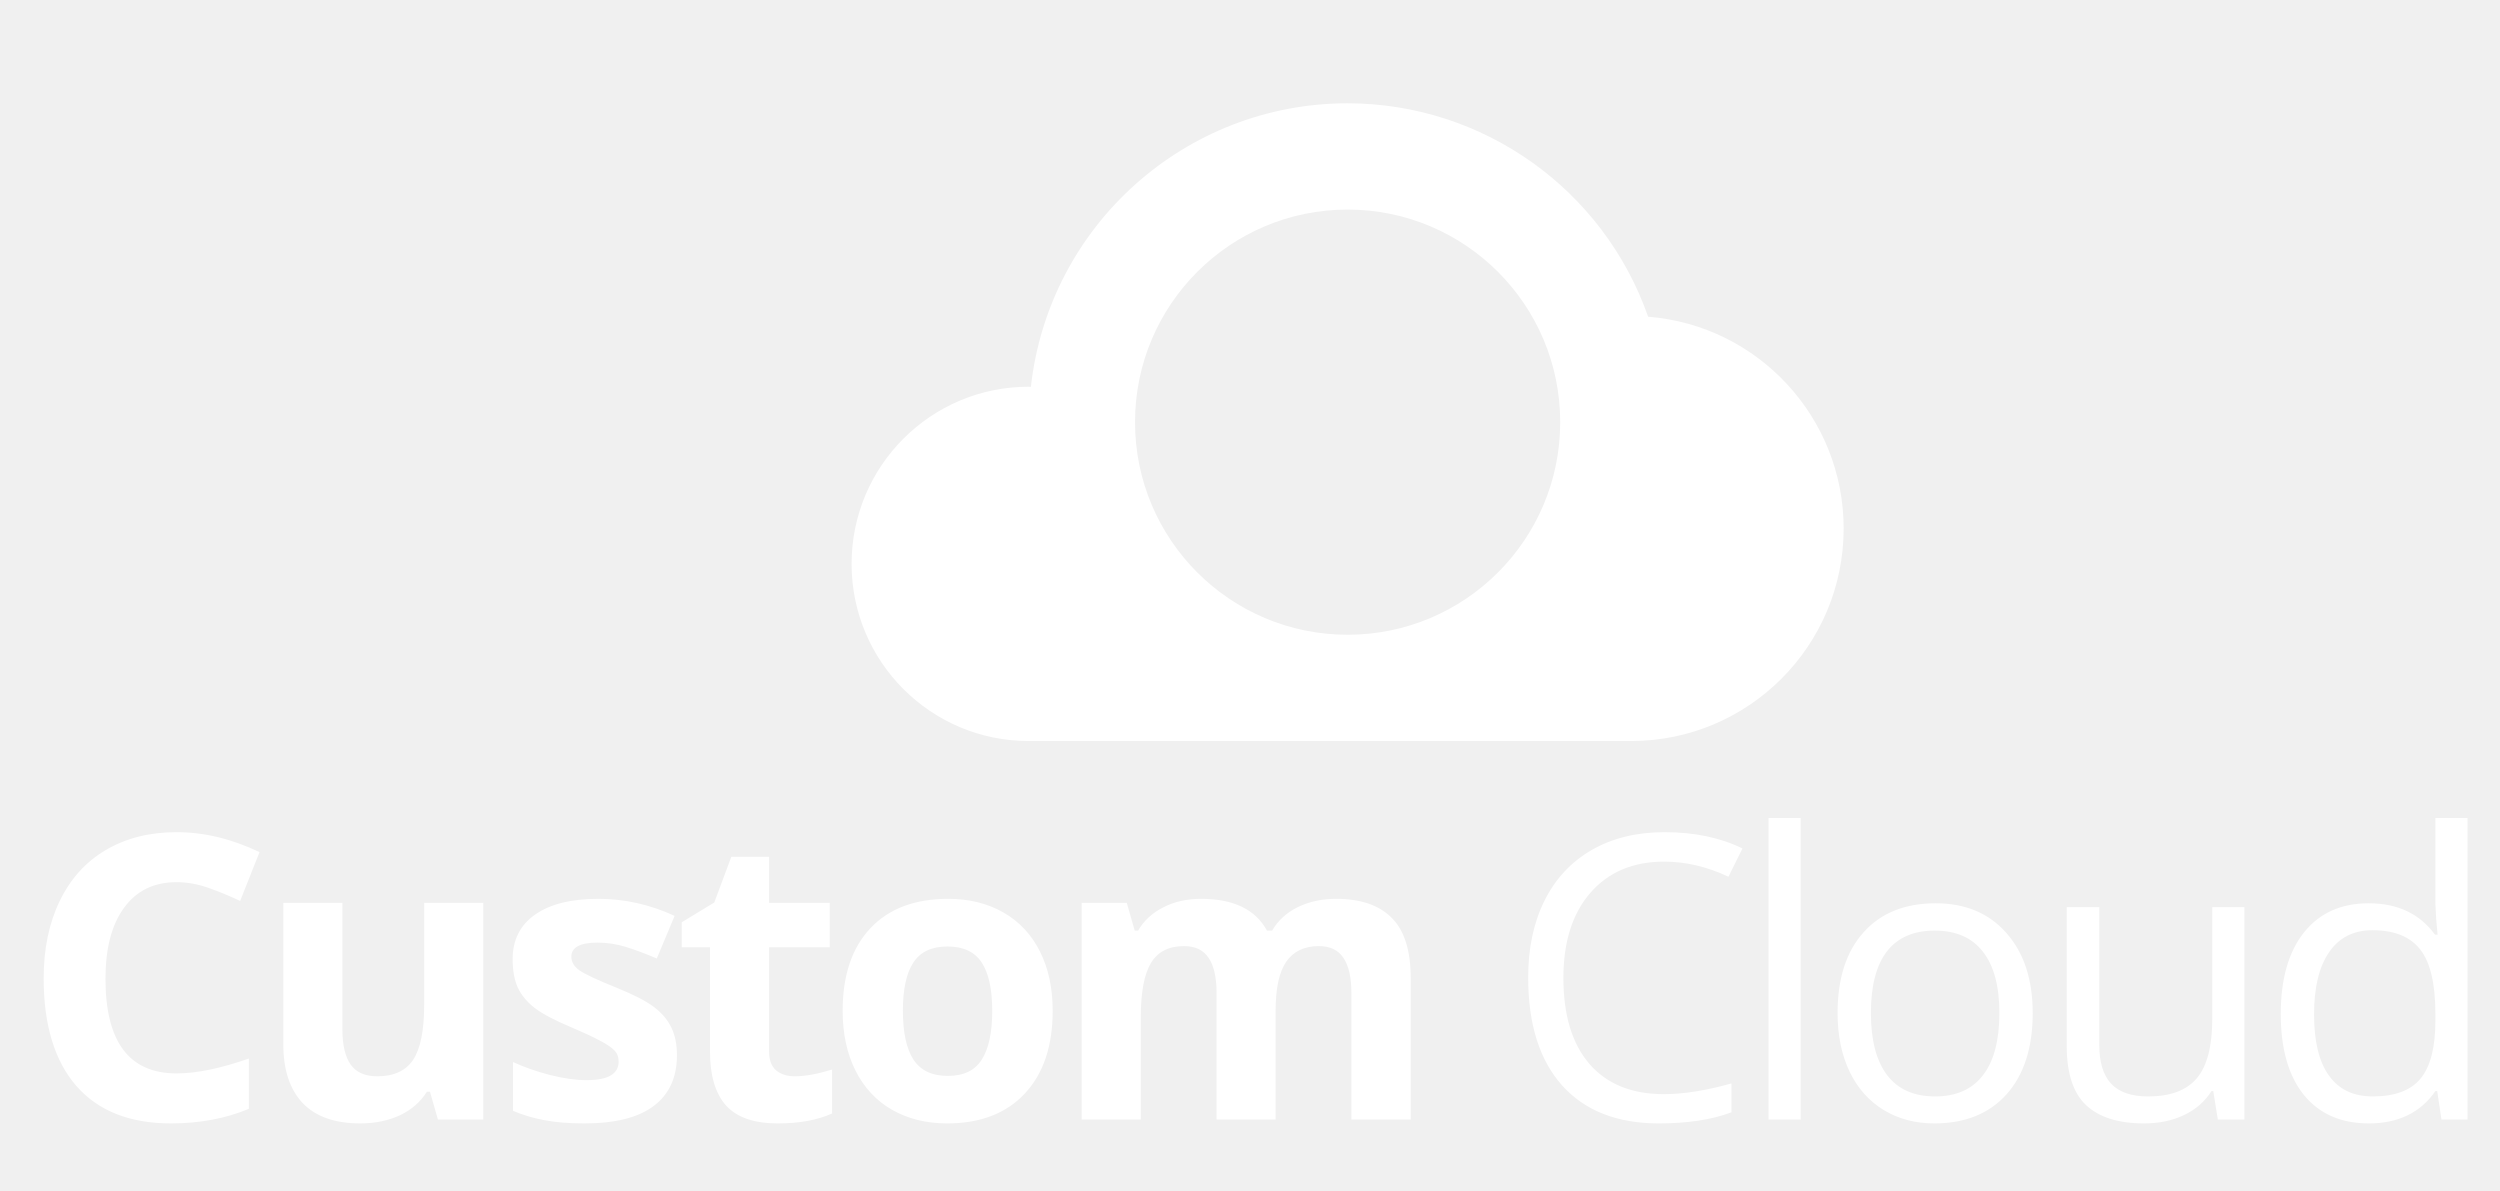
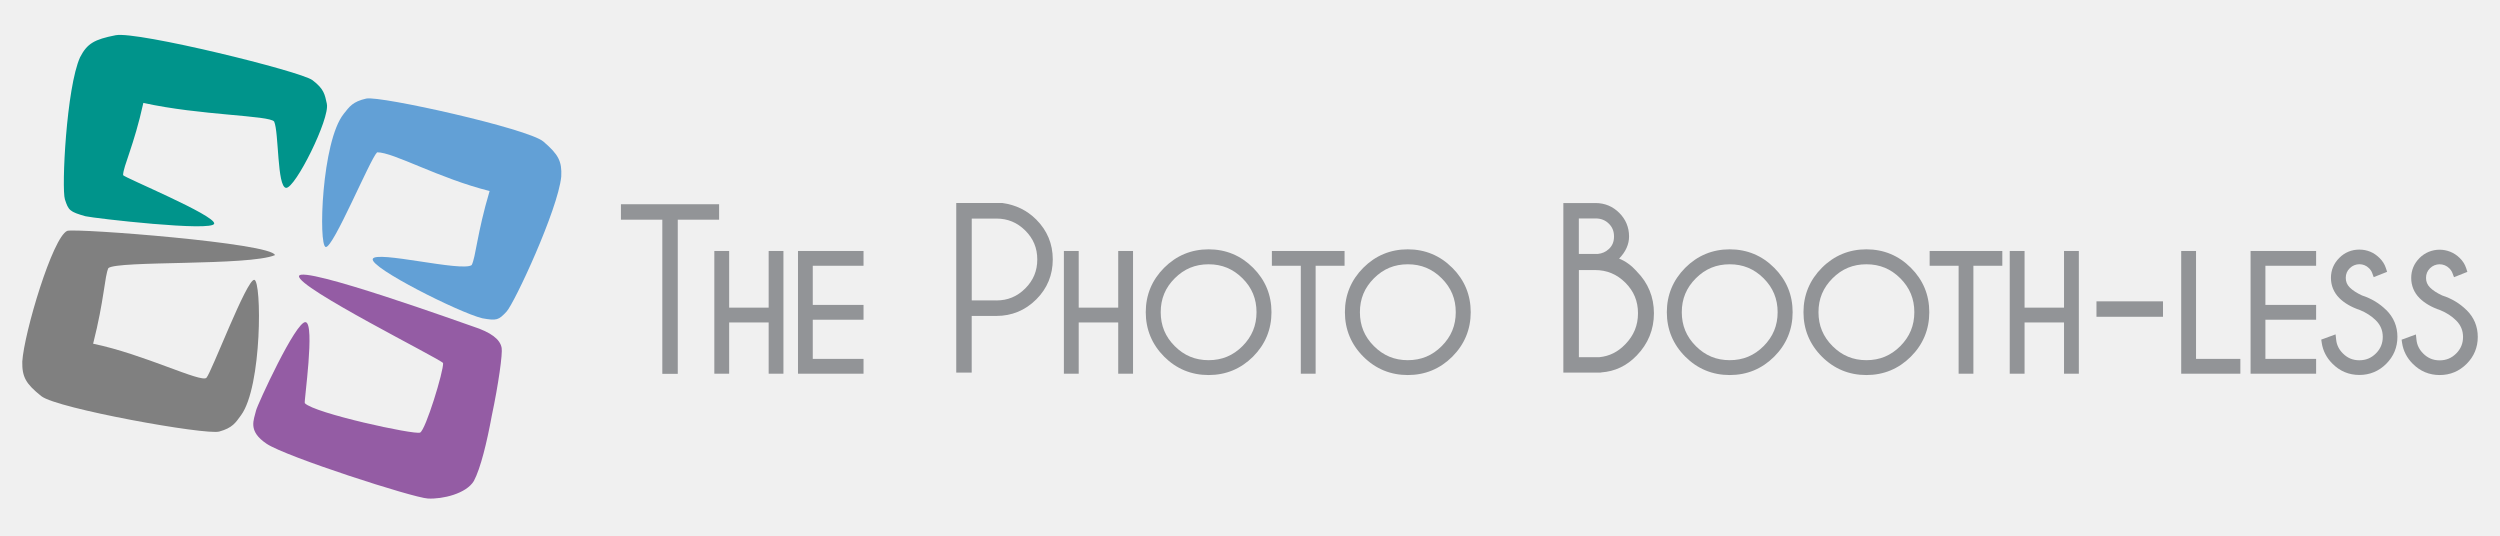
- <svg xmlns="http://www.w3.org/2000/svg" xml:space="preserve" height="120" viewBox="0 0 252 119.998" width="252" version="1.1" y="0px" x="0px" enable-background="new 0 0 595.275 311.111">
-   <path d="m178.27 82.457v30.393h3.24v-30.393h-3.24zm67.22 0v8.711l0.08 1.504 0.14 1.543h-0.26c-1.55-2.11-3.77-3.164-6.68-3.164-2.78 0-4.96 0.976-6.52 2.929-1.56 1.954-2.35 4.694-2.35 8.22 0 3.53 0.78 6.25 2.33 8.17 1.56 1.91 3.74 2.87 6.54 2.87 2.98 0 5.22-1.09 6.72-3.26h0.18l0.43 2.87h2.63v-30.393h-3.24zm-227.69 1.426c-2.722 0-5.098 0.599-7.129 1.797-2.018 1.185-3.568 2.897-4.649 5.136-1.081 2.227-1.621 4.825-1.621 7.793 0 4.711 1.1 8.331 3.301 10.861 2.2 2.51 5.378 3.77 9.531 3.77 2.891 0 5.508-0.49 7.852-1.47v-5.07c-2.852 1-5.28 1.5-7.285 1.5-4.779 0-7.168-3.18-7.168-9.552 0-3.059 0.625-5.442 1.875-7.148 1.25-1.719 3.014-2.578 5.293-2.578 1.041 0 2.103 0.189 3.183 0.566 1.081 0.378 2.155 0.821 3.223 1.328l1.953-4.921c-2.799-1.342-5.586-2.012-8.359-2.012zm149.99 0c-2.82 0-5.26 0.599-7.35 1.797-2.07 1.198-3.66 2.903-4.76 5.117-1.1 2.213-1.64 4.792-1.64 7.734 0 4.699 1.14 8.329 3.42 10.879 2.29 2.55 5.54 3.83 9.74 3.83 2.9 0 5.35-0.37 7.33-1.12v-2.91c-2.56 0.72-4.83 1.08-6.82 1.08-3.24 0-5.74-1.02-7.5-3.05-1.75-2.04-2.62-4.93-2.62-8.67 0-3.632 0.91-6.491 2.72-8.574 1.82-2.096 4.3-3.144 7.44-3.144 2.16 0 4.32 0.507 6.48 1.523l1.41-2.852c-2.24-1.093-4.86-1.64-7.85-1.64zm-94.073 2.48l-1.719 4.61-3.281 1.992v2.519h2.851v10.526c0 2.41 0.541 4.22 1.621 5.43 1.094 1.2 2.832 1.8 5.215 1.8 2.162 0 3.985-0.33 5.469-1v-4.43c-1.458 0.45-2.708 0.68-3.75 0.68-0.781 0-1.413-0.2-1.894-0.6-0.469-0.41-0.704-1.03-0.704-1.88v-10.526h6.114v-4.472h-6.114v-4.649h-3.808zm-13.391 4.239c-2.76 0-4.896 0.533-6.406 1.601-1.497 1.055-2.246 2.552-2.246 4.492 0 1.133 0.176 2.09 0.527 2.871 0.365 0.764 0.938 1.454 1.719 2.054 0.794 0.6 2.031 1.25 3.711 1.95 1.172 0.5 2.109 0.93 2.812 1.31 0.703 0.36 1.198 0.7 1.485 1 0.286 0.28 0.429 0.66 0.429 1.13 0 1.25-1.08 1.87-3.242 1.87-1.054 0-2.278-0.17-3.672-0.52-1.38-0.36-2.623-0.79-3.73-1.31v4.92c0.976 0.42 2.025 0.73 3.144 0.94 1.12 0.22 2.474 0.33 4.063 0.33 3.099 0 5.423-0.59 6.973-1.76 1.562-1.17 2.343-2.88 2.343-5.12 0-1.08-0.188-2.01-0.566-2.79s-0.964-1.47-1.758-2.07-2.044-1.24-3.75-1.934c-1.914-0.768-3.157-1.347-3.73-1.738-0.56-0.39-0.84-0.853-0.84-1.387 0-0.95 0.879-1.425 2.637-1.425 0.989 0 1.959 0.149 2.91 0.449 0.95 0.299 1.972 0.683 3.066 1.152l1.797-4.297c-2.487-1.146-5.046-1.718-7.676-1.718zm35.258 0c-3.372 0-5.99 0.989-7.852 2.968s-2.793 4.753-2.793 8.32c0 2.29 0.43 4.3 1.29 6.02 0.859 1.71 2.089 3.04 3.691 3.96 1.601 0.91 3.45 1.37 5.547 1.37 3.346 0 5.953-1 7.833-3.01 1.87-2 2.81-4.78 2.81-8.34 0-2.291-0.43-4.29-1.29-5.995-0.86-1.706-2.09-3.015-3.69-3.926-1.601-0.912-3.45-1.367-5.546-1.367zm25.476 0c-1.43 0-2.7 0.286-3.8 0.859-1.11 0.56-1.96 1.341-2.54 2.344h-0.34l-0.8-2.793h-4.55v21.838h5.96v-10.28c0-2.56 0.35-4.403 1.04-5.523s1.79-1.68 3.32-1.68c1.13 0 1.96 0.397 2.48 1.192 0.53 0.781 0.8 1.959 0.8 3.531v12.76h5.95v-10.96c0-2.265 0.36-3.919 1.08-4.96 0.73-1.042 1.82-1.563 3.28-1.563 1.13 0 1.96 0.397 2.48 1.192 0.53 0.781 0.8 1.959 0.8 3.531v12.76h5.98v-14.241c0-2.799-0.64-4.83-1.92-6.093-1.26-1.276-3.13-1.914-5.6-1.914-1.43 0-2.72 0.28-3.87 0.839-1.13 0.56-1.99 1.348-2.58 2.364h-0.52c-1.16-2.136-3.38-3.203-6.65-3.203zm-92.503 0.41v14.238c0 2.58 0.651 4.56 1.953 5.94 1.302 1.36 3.235 2.05 5.801 2.05 1.497 0 2.832-0.28 4.003-0.82 1.172-0.56 2.077-1.35 2.715-2.37h0.313l0.801 2.8h4.57v-21.838h-5.957v10.278c0 2.57-0.371 4.42-1.113 5.54-0.743 1.11-1.947 1.66-3.614 1.66-1.224 0-2.116-0.39-2.675-1.17-0.56-0.79-0.84-1.98-0.84-3.55v-12.758h-5.957zm166.56 0.039c-3.1 0-5.53 0.976-7.27 2.929-1.75 1.941-2.62 4.655-2.62 8.14 0 2.26 0.41 4.22 1.21 5.9 0.81 1.68 1.96 2.97 3.44 3.87 1.49 0.9 3.18 1.35 5.1 1.35 3.1 0 5.53-0.98 7.28-2.93 1.76-1.97 2.64-4.7 2.64-8.19 0-3.393-0.89-6.089-2.66-8.081-1.75-1.992-4.13-2.988-7.12-2.988zm13.21 0.39v14.009c0 2.72 0.64 4.7 1.93 5.93 1.31 1.24 3.26 1.86 5.86 1.86 1.51 0 2.85-0.28 4.03-0.84s2.11-1.37 2.77-2.42h0.18l0.46 2.87h2.68v-21.409h-3.24v11.249c0 2.77-0.52 4.77-1.56 6-1.03 1.22-2.67 1.83-4.91 1.83-1.69 0-2.93-0.43-3.73-1.29-0.79-0.85-1.19-2.16-1.19-3.9v-13.889h-3.28zm30.81 2.325c2.22 0 3.82 0.651 4.83 1.953 1.01 1.289 1.52 3.45 1.52 6.481v0.69c0 2.68-0.5 4.63-1.5 5.84-0.99 1.19-2.59 1.79-4.81 1.79-1.94 0-3.41-0.69-4.41-2.09-1.01-1.39-1.51-3.45-1.51-6.19 0-2.693 0.5-4.776 1.51-6.248 1.01-1.484 2.47-2.226 4.37-2.226zm-44.12 0.039c2.15 0 3.77 0.709 4.86 2.129 1.11 1.406 1.66 3.47 1.66 6.186 0 2.75-0.55 4.84-1.66 6.27-1.09 1.42-2.7 2.13-4.82 2.13-2.13 0-3.73-0.71-4.83-2.14-1.09-1.44-1.64-3.52-1.64-6.26 0-2.755 0.54-4.832 1.62-6.225 1.08-1.394 2.69-2.09 4.81-2.09zm-99.514 1.601c1.601 0 2.754 0.541 3.457 1.621 0.703 1.081 1.057 2.702 1.057 4.863 0 2.18-0.354 3.82-1.057 4.92-0.69 1.1-1.83 1.64-3.418 1.64-1.602 0-2.76-0.55-3.477-1.66-0.703-1.1-1.054-2.74-1.054-4.9 0-2.174 0.351-3.795 1.054-4.863 0.703-1.08 1.849-1.621 3.438-1.621z" transform="translate(0 -.0010071)" fill="#fff" />
-   <path d="m135.84 10.41a32.143 32.143 0 0 0 -31.927 28.585 17.857 17.857 0 0 0 -0.216 -0.014 17.857 17.857 0 0 0 -17.857 17.857 17.857 17.857 0 0 0 17.857 17.857h32.143 28.571a21.429 21.429 0 0 0 21.43 -21.428 21.429 21.429 0 0 0 -19.71 -21.344 32.143 32.143 0 0 0 -30.29 -21.513zm0 10.714a21.429 21.429 0 0 1 21.429 21.429 21.429 21.429 0 0 1 -21.429 21.429 21.429 21.429 0 0 1 -21.429 -21.429 21.429 21.429 0 0 1 21.429 -21.429z" fill="#fff" />
+ <svg xmlns="http://www.w3.org/2000/svg" id="Layer_1" version="1.1" viewBox="0 0 560 120">
+   <defs>
+     <style>
+       .st0 {
+         fill: gray;
+       }
+ 
+       .st1 {
+         fill: #945ca4;
+       }
+ 
+       .st2 {
+         fill: #62a0d6;
+       }
+ 
+       .st3 {
+         fill: #929497;
+       }
+ 
+       .st4 {
+         fill: #00948b;
+       }
+     </style>
+   </defs>
+   <g>
+     <path class="st4" d="M73.21,23.23c-.45-2-.57-3.28-3.23-5.28-2.66-2-39.26-11-44.07-10.06-4.81.94-6.39,1.87-7.97,4.93-3.07,6.75-4.18,29.41-3.4,31.84.79,2.43,1.05,2.78,4.61,3.78,2.07.47,28.61,3.53,28.83,1.64.22-1.88-20.13-10.3-20.41-10.85.03-2.01,2.43-6.57,4.54-16.18,12.71,2.82,28.26,2.77,29.3,4.18,1.07,2.38.64,14.64,2.66,14.85,2.03.21,9.88-15.55,9.14-18.83Z" />
+     <path class="st2" d="M77,25.49c1.3-1.62,1.99-2.72,5.04-3.41,3.05-.69,36.3,6.73,39.67,9.62,3.37,2.89,4.19,4.41,4.01,7.85-.74,7.42-10.5,28.4-12.27,30.27-1.76,1.87-2.14,2.07-5.44,1.47-5.19-1.28-25.06-11.26-24.52-13.27.55-2.01,20.09,2.96,22.17,1.35.93-1.83,1.17-6.99,4.01-16.58-11.4-2.85-21.57-8.72-25.2-8.67-1.6,1.56-9.82,21.47-11.5,21.21-1.69-.26-.93-23.68,4.03-29.83Z" />
+     <path class="st1" d="M112.36,77.89c-.33-1.87-2.35-3.45-6.44-4.77-1.01-.32-38.47-13.86-38.94-11.28-.47,2.58,31.56,18.51,32.27,19.48.16,1.71-3.91,15.03-5.15,15.58-1.23.55-23.76-4.33-25.83-6.6-.2-.33,2.34-17.78.19-18.14-2.15-.36-10.84,18.6-11.1,19.78-.47,2.12-1.95,4.58,2.37,7.47,4.33,2.9,32.81,12.09,36.13,12.26,3.32.17,8.59-1.1,10.28-3.92,1.51-2.82,2.94-8.74,4.02-14.62,1.49-7.03,2.45-13.93,2.21-15.22Z" />
+     <path class="st0" d="M46.25,84.62c-1.14,1.21-13.94-5.26-25.39-7.63,2.5-9.82,2.56-15.03,3.41-16.93,2.02-1.73,31.47-.46,37.32-2.91-.59-2.69-44.45-6.06-46.52-5.44-3.27,1.38-9.66,22.79-10.08,29.28-.06,3.48.81,4.98,4.27,7.75s36.82,8.76,39.84,7.93c3.01-.83,3.66-1.98,4.9-3.67,4.72-6.44,4.65-30.13,2.96-30.32-1.69-.19-9.58,20.73-10.72,21.95Z" />
+   </g>
+   <g>
+     <polygon class="st3" points="139.09 45.75 139.09 49.21 148.36 49.21 148.36 83.74 151.82 83.74 151.82 49.21 161.08 49.21 161.08 45.75 139.09 45.75" />
+     <polygon class="st3" points="172.18 56.22 172.18 68.91 163.33 68.91 163.33 56.22 160.01 56.22 160.01 83.71 163.33 83.71 163.33 72.23 172.18 72.23 172.18 83.71 175.49 83.71 175.49 56.22 172.18 56.22" />
+     <polygon class="st3" points="193.43 59.53 193.43 56.22 178.75 56.22 178.75 83.71 193.43 83.71 193.43 80.39 182.06 80.39 182.06 71.62 193.43 71.62 193.43 68.3 182.06 68.3 182.06 59.53 193.43 59.53" />
+     <path class="st3" d="M232.12,49.18c-2.05-2.05-4.58-3.3-7.61-3.71h-10.31v37.99h3.46v-12.69h5.52c3.47,0,6.48-1.25,8.94-3.7s3.7-5.47,3.7-8.96-1.25-6.48-3.7-8.93ZM223.19,67.29h-5.52v-18.33h5.52c2.54,0,4.66.88,6.47,2.68,1.81,1.8,2.69,3.92,2.69,6.48s-.88,4.68-2.69,6.49c-1.81,1.81-3.93,2.69-6.47,2.69Z" />
+     <polygon class="st3" points="250.48 56.22 250.48 68.91 241.63 68.91 241.63 56.22 238.31 56.22 238.31 83.71 241.63 83.71 241.63 72.23 250.48 72.23 250.48 83.71 253.8 83.71 253.8 56.22 250.48 56.22" />
+     <path class="st3" d="M280.69,59.98h0c-2.74-2.74-6.09-4.13-9.96-4.13s-7.22,1.39-9.96,4.13c-2.73,2.74-4.12,6.09-4.12,9.95s1.39,7.22,4.12,9.96c2.74,2.74,6.09,4.12,9.96,4.12s7.21-1.39,9.96-4.12c2.73-2.74,4.12-6.09,4.12-9.96s-1.39-7.22-4.12-9.95ZM270.73,80.68c-2.99,0-5.47-1.03-7.59-3.15-2.11-2.12-3.14-4.6-3.14-7.6s1.03-5.48,3.14-7.59c2.12-2.12,4.6-3.14,7.59-3.14s5.47,1.03,7.59,3.14c2.12,2.11,3.14,4.6,3.14,7.59s-1.03,5.48-3.14,7.6c-2.12,2.12-4.6,3.15-7.59,3.15Z" />
+     <polygon class="st3" points="284.9 56.22 284.9 59.53 291.38 59.53 291.38 83.71 294.7 83.71 294.7 59.53 301.18 59.53 301.18 56.22 284.9 56.22" />
+     <path class="st3" d="M325.3,59.98c-2.73-2.74-6.09-4.13-9.96-4.13s-7.22,1.39-9.96,4.13c-2.73,2.74-4.12,6.09-4.12,9.95s1.39,7.22,4.13,9.96c2.74,2.74,6.09,4.12,9.96,4.12s7.22-1.39,9.96-4.12c2.73-2.74,4.13-6.09,4.13-9.96s-1.39-7.21-4.13-9.95ZM315.35,80.68c-2.99,0-5.47-1.03-7.59-3.15-2.12-2.12-3.14-4.6-3.14-7.6s1.03-5.47,3.14-7.59c2.11-2.12,4.6-3.14,7.59-3.14s5.47,1.03,7.59,3.14c2.12,2.12,3.15,4.6,3.15,7.59s-1.03,5.48-3.15,7.6c-2.11,2.12-4.6,3.15-7.59,3.15Z" />
+     <path class="st3" d="M366.65,60.8c-1.24-1.37-2.57-2.33-3.97-2.87,1.48-1.53,2.23-3.19,2.23-4.96,0-2.06-.75-3.85-2.21-5.3-1.46-1.45-3.25-2.19-5.31-2.19h-7.2v37.99h7.79l.7-.02v-.03c3.05-.21,5.72-1.47,7.94-3.78,2.57-2.65,3.86-5.84,3.86-9.47s-1.3-6.81-3.85-9.37ZM353.67,60.49h3.57c2.7,0,4.93.93,6.84,2.83,1.91,1.91,2.83,4.15,2.83,6.85s-.93,4.98-2.84,6.94c-1.66,1.73-3.57,2.68-5.82,2.9h-4.58v-19.52ZM360.37,55.79c-.69.64-1.51,1-2.45,1.09h-4.26v-7.95h3.73c1.2,0,2.17.37,2.97,1.15.79.76,1.18,1.7,1.18,2.89s-.38,2.1-1.17,2.82Z" />
+     <path class="st3" d="M397.42,59.98h0c-2.73-2.74-6.09-4.13-9.96-4.13s-7.22,1.39-9.96,4.13c-2.73,2.74-4.13,6.09-4.13,9.95s1.39,7.22,4.13,9.96c2.74,2.74,6.09,4.12,9.96,4.12s7.22-1.39,9.96-4.12c2.73-2.73,4.13-6.08,4.13-9.96s-1.39-7.22-4.13-9.95ZM387.46,59.2c2.99,0,5.47,1.03,7.59,3.14,2.11,2.11,3.14,4.6,3.14,7.59s-1.03,5.48-3.14,7.6c-2.12,2.12-4.6,3.15-7.59,3.15s-5.47-1.03-7.59-3.15c-2.12-2.12-3.15-4.61-3.15-7.6s1.03-5.47,3.15-7.59c2.11-2.12,4.6-3.14,7.59-3.14Z" />
+     <path class="st3" d="M428.03,59.98h0c-2.73-2.74-6.09-4.13-9.96-4.13s-7.22,1.39-9.96,4.13c-2.73,2.74-4.13,6.09-4.13,9.95s1.39,7.22,4.13,9.96c2.74,2.74,6.09,4.12,9.96,4.12s7.22-1.39,9.96-4.12c2.73-2.73,4.13-6.08,4.13-9.96s-1.39-7.22-4.13-9.95ZM418.08,59.2c2.99,0,5.47,1.03,7.59,3.14,2.11,2.11,3.14,4.6,3.14,7.59s-1.03,5.48-3.14,7.6c-2.12,2.12-4.6,3.15-7.59,3.15s-5.47-1.03-7.59-3.15c-2.12-2.12-3.15-4.61-3.15-7.6s1.03-5.47,3.15-7.59c2.11-2.12,4.6-3.14,7.59-3.14Z" />
+     <polygon class="st3" points="432.24 56.22 432.24 59.53 438.73 59.53 438.73 83.71 442.04 83.71 442.04 59.53 448.52 59.53 448.52 56.22 432.24 56.22" />
+     <polygon class="st3" points="462.34 56.22 462.34 68.91 453.5 68.91 453.5 56.22 450.18 56.22 450.18 83.71 453.5 83.71 453.5 72.23 462.34 72.23 462.34 83.71 465.66 83.71 465.66 56.22 462.34 56.22" />
+     <rect class="st3" x="469.61" y="67.5" width="14.9" height="3.46" />
+     <polygon class="st3" points="491.91 80.39 491.91 56.22 488.59 56.22 488.59 83.71 501.84 83.71 501.84 80.39 491.91 80.39" />
+     <polygon class="st3" points="518.81 59.53 518.81 56.22 504.13 56.22 504.13 83.71 518.81 83.71 518.81 80.39 507.45 80.39 507.45 71.62 518.81 71.62 518.81 68.3 507.45 68.3 507.45 59.53 518.81 59.53" />
+     <path class="st3" d="M534.52,69.46c-1.5-1.5-3.36-2.61-5.43-3.28-1.18-.55-2.11-1.15-2.75-1.79-.6-.6-.89-1.3-.89-2.15s.29-1.56.9-2.16c1.21-1.2,3.13-1.18,4.3-.01.35.35.59.71.73,1.11l.33.9,3-1.19-.27-.83c-.27-.85-.76-1.63-1.45-2.29-1.24-1.23-2.76-1.86-4.5-1.86s-3.27.63-4.5,1.87c-1.23,1.24-1.86,2.74-1.86,4.46s.63,3.26,1.86,4.51c1.15,1.15,2.72,2.06,4.66,2.71,1.4.58,2.59,1.35,3.55,2.31,1.03,1.03,1.54,2.24,1.54,3.69s-.5,2.68-1.54,3.71c-1.03,1.03-2.24,1.53-3.71,1.53s-2.66-.5-3.69-1.54c-.89-.89-1.38-1.89-1.5-3.07l-.13-1.19-3.21,1.17.11.75c.27,1.76,1.07,3.33,2.4,4.65,1.66,1.67,3.68,2.52,6.02,2.52s4.37-.84,6.03-2.5c1.66-1.66,2.5-3.69,2.5-6.04s-.84-4.36-2.5-6.01Z" />
+     <path class="st3" d="M552.5,69.46c-1.5-1.5-3.37-2.61-5.44-3.27-1.18-.55-2.11-1.15-2.74-1.79-.6-.6-.89-1.3-.89-2.15s.29-1.56.89-2.16c1.2-1.19,3.12-1.19,4.31,0,.34.34.58.7.73,1.11l.34.89,2.99-1.19-.27-.83c-.27-.85-.76-1.62-1.45-2.29-2.51-2.48-6.56-2.45-9,.02-1.23,1.24-1.86,2.74-1.86,4.46s.63,3.27,1.86,4.51c1.15,1.15,2.72,2.06,4.66,2.71,1.41.58,2.6,1.36,3.55,2.31,1.03,1.03,1.54,2.24,1.54,3.69s-.5,2.68-1.54,3.71c-1.03,1.03-2.24,1.53-3.7,1.53s-2.66-.5-3.69-1.54c-.88-.88-1.38-1.89-1.5-3.07l-.13-1.19-3.2,1.17.11.75c.27,1.77,1.07,3.33,2.39,4.65,1.66,1.67,3.69,2.52,6.03,2.52s4.37-.84,6.03-2.5c1.66-1.66,2.5-3.69,2.5-6.04s-.84-4.36-2.5-6.01Z" />
+   </g>
</svg>
